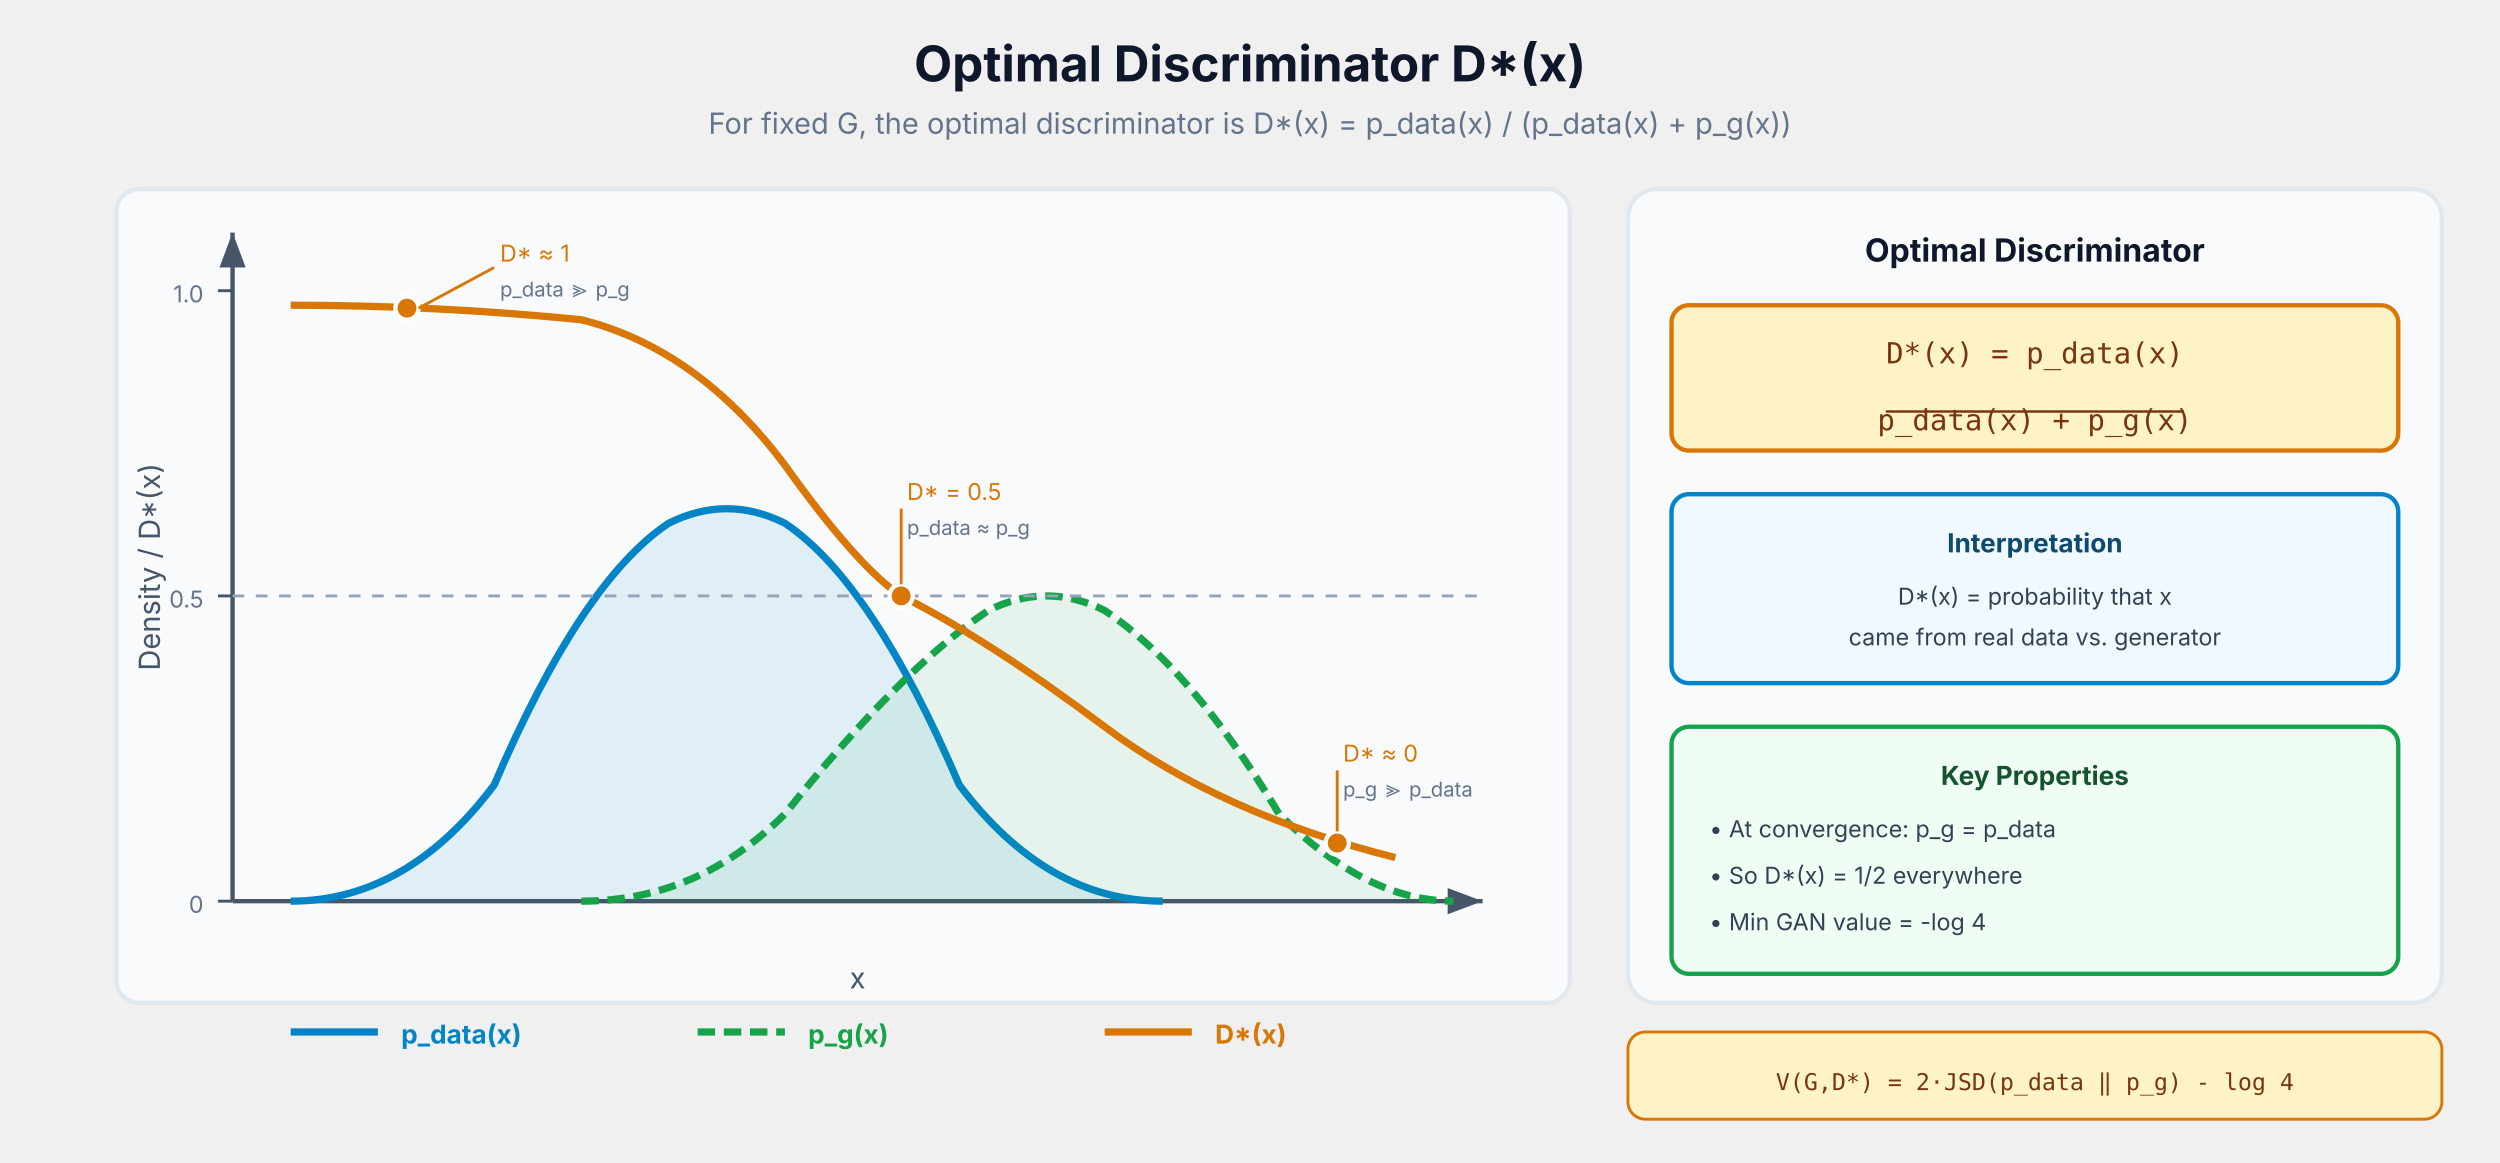
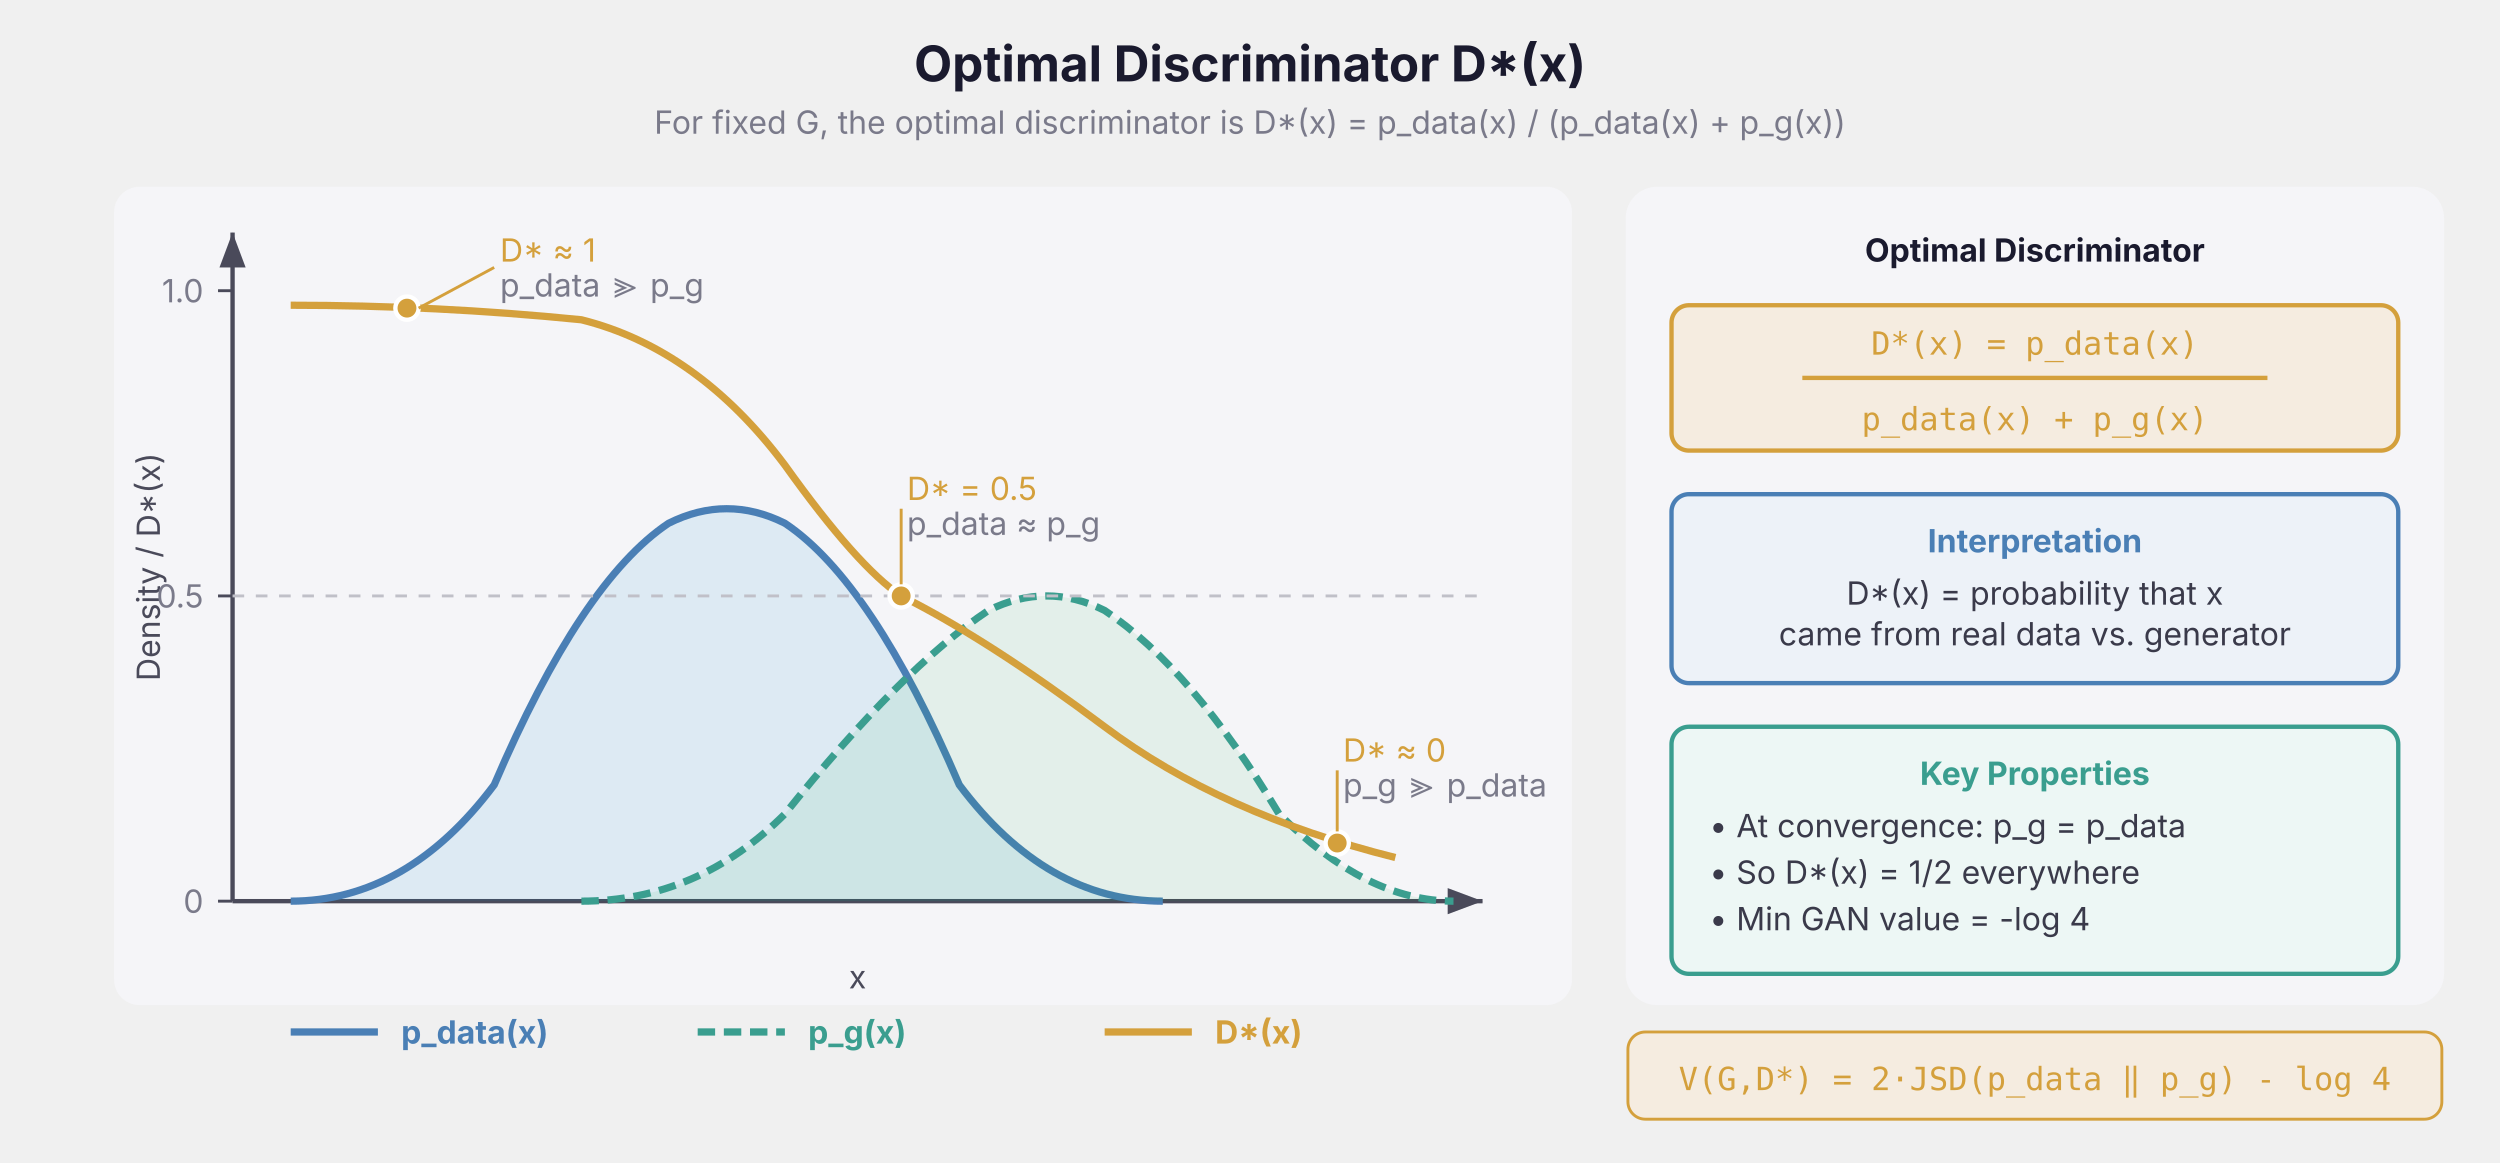
<svg xmlns="http://www.w3.org/2000/svg" viewBox="0 0 860 400" font-family="Inter, Helvetica, Arial, sans-serif">
  <defs>
    <marker id="a" markerWidth="8" markerHeight="6" refX="8" refY="3" orient="auto">
-       <path d="M0,0 L8,3 L0,6 Z" fill="#475569" />
+       <path d="M0,0 L8,3 L0,6 Z" fill="#4a4a5a" />
    </marker>
  </defs>
-   <text x="430" y="28" text-anchor="middle" font-size="17" font-weight="bold" fill="#0f172a">Optimal Discriminator D*(x)</text>
-   <text x="430" y="46" text-anchor="middle" font-size="10" fill="#64748b">For fixed G, the optimal discriminator is D*(x) = p_data(x) / (p_data(x) + p_g(x))</text>
-   <rect x="40" y="65" width="500" height="280" rx="8" fill="#f8fafc" stroke="#e2e8f0" stroke-width="1.5" />
-   <line x1="80" y1="310" x2="510" y2="310" stroke="#475569" stroke-width="1.5" marker-end="url(#a)" />
-   <line x1="80" y1="310" x2="80" y2="80" stroke="#475569" stroke-width="1.5" marker-end="url(#a)" />
-   <text x="295" y="340" text-anchor="middle" font-size="10" fill="#475569">x</text>
-   <text x="55" y="195" text-anchor="middle" font-size="10" fill="#475569" transform="rotate(-90 55 195)">Density / D*(x)</text>
-   <line x1="75" y1="100" x2="80" y2="100" stroke="#475569" stroke-width="1" />
-   <text x="70" y="104" text-anchor="end" font-size="8" fill="#64748b">1.0</text>
-   <line x1="75" y1="205" x2="80" y2="205" stroke="#475569" stroke-width="1" />
-   <text x="70" y="209" text-anchor="end" font-size="8" fill="#64748b">0.5</text>
-   <line x1="75" y1="310" x2="80" y2="310" stroke="#475569" stroke-width="1" />
-   <text x="70" y="314" text-anchor="end" font-size="8" fill="#64748b">0</text>
-   <path d="M 100 310 Q 140 310 170 270 Q 200 200 230 180 Q 250 170 270 180 Q 300 200 330 270 Q 360 310 400 310" fill="rgba(2,132,199,0.1)" stroke="#0284c7" stroke-width="2.5" />
-   <path d="M 200 310 Q 240 310 270 280 Q 310 230 340 210 Q 360 200 380 210 Q 410 230 440 280 Q 470 310 500 310" fill="rgba(22,163,74,0.08)" stroke="#16a34a" stroke-width="2.5" stroke-dasharray="6,3" />
-   <path d="M 100 105 Q 150 105 200 110 Q 240 120 270 160 Q 295 195 310 205 Q 340 220 380 250 Q 420 280 480 295" fill="none" stroke="#d97706" stroke-width="2.5" />
-   <line x1="80" y1="205" x2="510" y2="205" stroke="#94a3b8" stroke-width="1" stroke-dasharray="4,4" />
-   <circle cx="140" cy="106" r="4" fill="#d97706" stroke="#fff" stroke-width="1.5" />
-   <line x1="144" y1="106" x2="170" y2="92" stroke="#d97706" stroke-width="1" />
-   <text x="172" y="90" font-size="8" fill="#d97706">D* ≈ 1</text>
-   <text x="172" y="102" font-size="7" fill="#64748b">p_data ≫ p_g</text>
-   <circle cx="310" cy="205" r="4" fill="#d97706" stroke="#fff" stroke-width="1.5" />
-   <line x1="310" y1="201" x2="310" y2="175" stroke="#d97706" stroke-width="1" />
-   <text x="312" y="172" font-size="8" fill="#d97706">D* = 0.5</text>
-   <text x="312" y="184" font-size="7" fill="#64748b">p_data ≈ p_g</text>
-   <circle cx="460" cy="290" r="4" fill="#d97706" stroke="#fff" stroke-width="1.5" />
-   <line x1="460" y1="286" x2="460" y2="265" stroke="#d97706" stroke-width="1" />
-   <text x="462" y="262" font-size="8" fill="#d97706">D* ≈ 0</text>
-   <text x="462" y="274" font-size="7" fill="#64748b">p_g ≫ p_data</text>
-   <line x1="100" y1="355" x2="130" y2="355" stroke="#0284c7" stroke-width="2.5" />
-   <text x="138" y="359" font-size="9" fill="#0284c7" font-weight="bold">p_data(x)</text>
-   <line x1="240" y1="355" x2="270" y2="355" stroke="#16a34a" stroke-width="2.5" stroke-dasharray="6,3" />
-   <text x="278" y="359" font-size="9" fill="#16a34a" font-weight="bold">p_g(x)</text>
-   <line x1="380" y1="355" x2="410" y2="355" stroke="#d97706" stroke-width="2.5" />
-   <text x="418" y="359" font-size="9" fill="#d97706" font-weight="bold">D*(x)</text>
-   <rect x="560" y="65" width="280" height="280" rx="10" fill="#f8fafc" stroke="#e2e8f0" stroke-width="1.5" />
-   <text x="700" y="90" text-anchor="middle" font-size="11" font-weight="bold" fill="#0f172a">Optimal Discriminator</text>
-   <rect x="575" y="105" width="250" height="50" rx="6" fill="#fef3c7" stroke="#d97706" stroke-width="1.5" />
-   <text x="700" y="125" text-anchor="middle" font-size="10" fill="#78350f" font-family="'SF Mono', Consolas, monospace">D*(x) = p_data(x)</text>
-   <text x="700" y="145" text-anchor="middle" font-size="10" fill="#78350f" font-family="'SF Mono', Consolas, monospace">         ─────────────────</text>
-   <text x="700" y="148" text-anchor="middle" font-size="10" fill="#78350f" font-family="'SF Mono', Consolas, monospace">       p_data(x) + p_g(x)</text>
-   <rect x="575" y="170" width="250" height="65" rx="6" fill="#f0f9ff" stroke="#0284c7" stroke-width="1.5" />
-   <text x="700" y="190" text-anchor="middle" font-size="9" font-weight="bold" fill="#0c4a6e">Interpretation</text>
-   <text x="700" y="208" text-anchor="middle" font-size="8" fill="#334155">D*(x) = probability that x</text>
-   <text x="700" y="222" text-anchor="middle" font-size="8" fill="#334155">came from real data vs. generator</text>
-   <rect x="575" y="250" width="250" height="85" rx="6" fill="#f0fdf4" stroke="#16a34a" stroke-width="1.5" />
-   <text x="700" y="270" text-anchor="middle" font-size="9" font-weight="bold" fill="#14532d">Key Properties</text>
-   <text x="588" y="288" font-size="8" fill="#334155">• At convergence: p_g = p_data</text>
-   <text x="588" y="304" font-size="8" fill="#334155">• So D*(x) = 1/2 everywhere</text>
-   <text x="588" y="320" font-size="8" fill="#334155">• Min GAN value = -log 4</text>
-   <rect x="560" y="355" width="280" height="30" rx="6" fill="#fef3c7" stroke="#d97706" stroke-width="1" />
-   <text x="700" y="375" text-anchor="middle" font-size="8" fill="#78350f" font-family="'SF Mono', Consolas, monospace">V(G,D*) = 2·JSD(p_data ‖ p_g) - log 4</text>
+   <text x="430" y="28" text-anchor="middle" font-size="17" font-weight="bold" fill="#1a1a2e">Optimal Discriminator D*(x)</text>
+   <text x="430" y="46" text-anchor="middle" font-size="11" fill="#7a7a8a">For fixed G, the optimal discriminator is D*(x) = p_data(x) / (p_data(x) + p_g(x))</text>
+   <rect x="40" y="65" width="500" height="280" rx="8" fill="#f5f5f8" stroke="#f5f5f8" stroke-width="1.5" />
+   <line x1="80" y1="310" x2="510" y2="310" stroke="#4a4a5a" stroke-width="1.5" marker-end="url(#a)" />
+   <line x1="80" y1="310" x2="80" y2="80" stroke="#4a4a5a" stroke-width="1.5" marker-end="url(#a)" />
+   <text x="295" y="340" text-anchor="middle" font-size="11" fill="#4a4a5a">x</text>
+   <text x="55" y="195" text-anchor="middle" font-size="11" fill="#4a4a5a" transform="rotate(-90 55 195)">Density / D*(x)</text>
+   <line x1="75" y1="100" x2="80" y2="100" stroke="#4a4a5a" stroke-width="1" />
+   <text x="70" y="104" text-anchor="end" font-size="11" fill="#7a7a8a">1.0</text>
+   <line x1="75" y1="205" x2="80" y2="205" stroke="#4a4a5a" stroke-width="1" />
+   <text x="70" y="209" text-anchor="end" font-size="11" fill="#7a7a8a">0.5</text>
+   <line x1="75" y1="310" x2="80" y2="310" stroke="#4a4a5a" stroke-width="1" />
+   <text x="70" y="314" text-anchor="end" font-size="11" fill="#7a7a8a">0</text>
+   <path d="M 100 310 Q 140 310 170 270 Q 200 200 230 180 Q 250 170 270 180 Q 300 200 330 270 Q 360 310 400 310" fill="rgba(2,132,199,0.1)" stroke="#4a7fb5" stroke-width="2.5" />
+   <path d="M 200 310 Q 240 310 270 280 Q 310 230 340 210 Q 360 200 380 210 Q 410 230 440 280 Q 470 310 500 310" fill="rgba(22,163,74,0.08)" stroke="#3a9e8f" stroke-width="2.5" stroke-dasharray="6,3" />
+   <path d="M 100 105 Q 150 105 200 110 Q 240 120 270 160 Q 295 195 310 205 Q 340 220 380 250 Q 420 280 480 295" fill="none" stroke="#d4a03c" stroke-width="2.5" />
+   <line x1="80" y1="205" x2="510" y2="205" stroke="#c0c0c8" stroke-width="1" stroke-dasharray="4,4" />
+   <circle cx="140" cy="106" r="4" fill="#d4a03c" stroke="#fff" stroke-width="1.5" />
+   <line x1="144" y1="106" x2="170" y2="92" stroke="#d4a03c" stroke-width="1" />
+   <text x="172" y="90" font-size="11" fill="#d4a03c">D* ≈ 1</text>
+   <text x="172" y="102" font-size="11" fill="#7a7a8a">p_data ≫ p_g</text>
+   <circle cx="310" cy="205" r="4" fill="#d4a03c" stroke="#fff" stroke-width="1.5" />
+   <line x1="310" y1="201" x2="310" y2="175" stroke="#d4a03c" stroke-width="1" />
+   <text x="312" y="172" font-size="11" fill="#d4a03c">D* = 0.5</text>
+   <text x="312" y="184" font-size="11" fill="#7a7a8a">p_data ≈ p_g</text>
+   <circle cx="460" cy="290" r="4" fill="#d4a03c" stroke="#fff" stroke-width="1.5" />
+   <line x1="460" y1="286" x2="460" y2="265" stroke="#d4a03c" stroke-width="1" />
+   <text x="462" y="262" font-size="11" fill="#d4a03c">D* ≈ 0</text>
+   <text x="462" y="274" font-size="11" fill="#7a7a8a">p_g ≫ p_data</text>
+   <line x1="100" y1="355" x2="130" y2="355" stroke="#4a7fb5" stroke-width="2.5" />
+   <text x="138" y="359" font-size="11" fill="#4a7fb5" font-weight="bold">p_data(x)</text>
+   <line x1="240" y1="355" x2="270" y2="355" stroke="#3a9e8f" stroke-width="2.5" stroke-dasharray="6,3" />
+   <text x="278" y="359" font-size="11" fill="#3a9e8f" font-weight="bold">p_g(x)</text>
+   <line x1="380" y1="355" x2="410" y2="355" stroke="#d4a03c" stroke-width="2.5" />
+   <text x="418" y="359" font-size="11" fill="#d4a03c" font-weight="bold">D*(x)</text>
+   <rect x="560" y="65" width="280" height="280" rx="10" fill="#f5f5f8" stroke="#f5f5f8" stroke-width="1.5" />
+   <text x="700" y="90" text-anchor="middle" font-size="11" font-weight="bold" fill="#1a1a2e">Optimal Discriminator</text>
+   <rect x="575" y="105" width="250" height="50" rx="6" fill="#f5ece0" stroke="#d4a03c" stroke-width="1.5" />
+   <text x="700" y="122" text-anchor="middle" font-size="11" fill="#d4a03c" font-family="'JetBrains Mono', 'Fira Code', monospace">D*(x) = p_data(x)</text>
+   <line x1="620" y1="130" x2="780" y2="130" stroke="#d4a03c" stroke-width="1.5" />
+   <text x="700" y="148" text-anchor="middle" font-size="11" fill="#d4a03c" font-family="'JetBrains Mono', 'Fira Code', monospace">p_data(x) + p_g(x)</text>
+   <rect x="575" y="170" width="250" height="65" rx="6" fill="#edf2f8" stroke="#4a7fb5" stroke-width="1.5" />
+   <text x="700" y="190" text-anchor="middle" font-size="11" font-weight="bold" fill="#4a7fb5">Interpretation</text>
+   <text x="700" y="208" text-anchor="middle" font-size="11" fill="#3a3a4a">D*(x) = probability that x</text>
+   <text x="700" y="222" text-anchor="middle" font-size="11" fill="#3a3a4a">came from real data vs. generator</text>
+   <rect x="575" y="250" width="250" height="85" rx="6" fill="#edf7f5" stroke="#3a9e8f" stroke-width="1.5" />
+   <text x="700" y="270" text-anchor="middle" font-size="11" font-weight="bold" fill="#3a9e8f">Key Properties</text>
+   <text x="588" y="288" font-size="11" fill="#3a3a4a">• At convergence: p_g = p_data</text>
+   <text x="588" y="304" font-size="11" fill="#3a3a4a">• So D*(x) = 1/2 everywhere</text>
+   <text x="588" y="320" font-size="11" fill="#3a3a4a">• Min GAN value = -log 4</text>
+   <rect x="560" y="355" width="280" height="30" rx="6" fill="#f5ece0" stroke="#d4a03c" stroke-width="1" />
+   <text x="700" y="375" text-anchor="middle" font-size="11" fill="#d4a03c" font-family="'JetBrains Mono', 'Fira Code', monospace">V(G,D*) = 2·JSD(p_data ‖ p_g) - log 4</text>
</svg>
